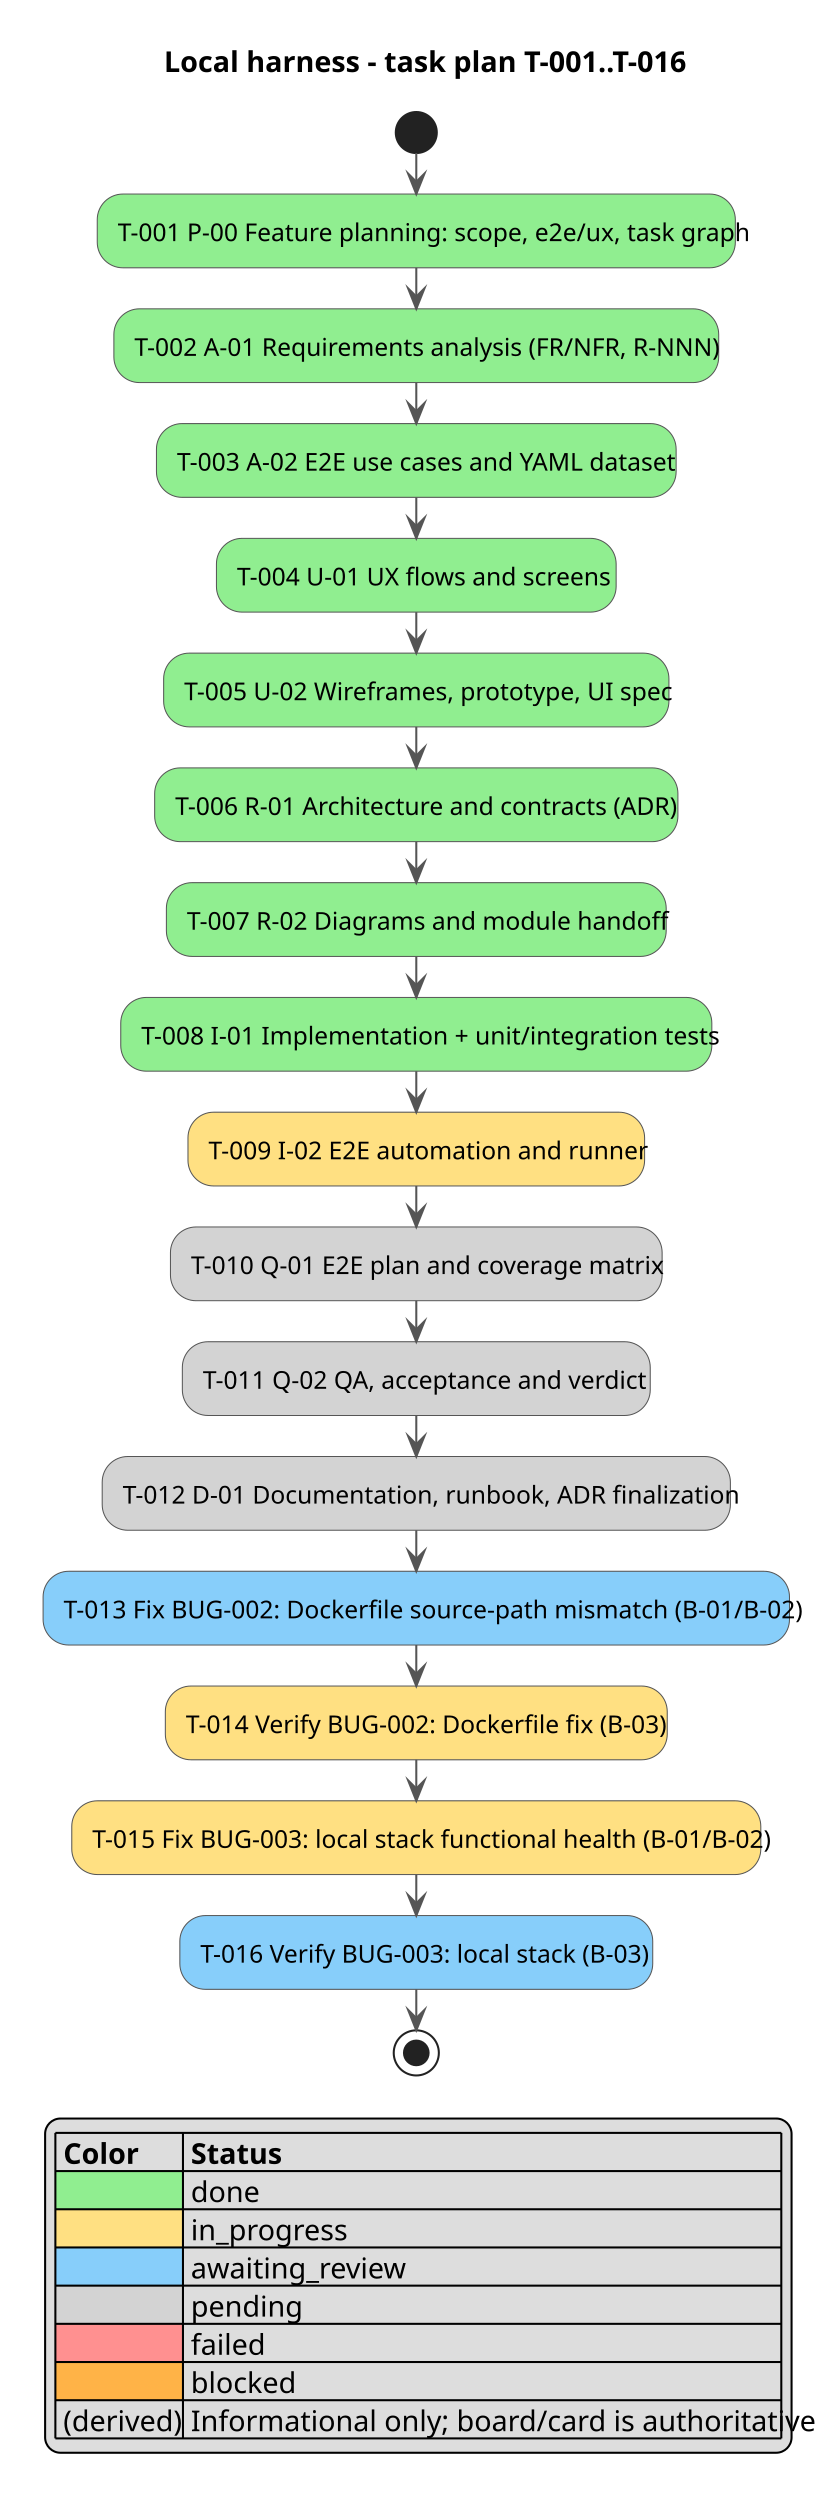
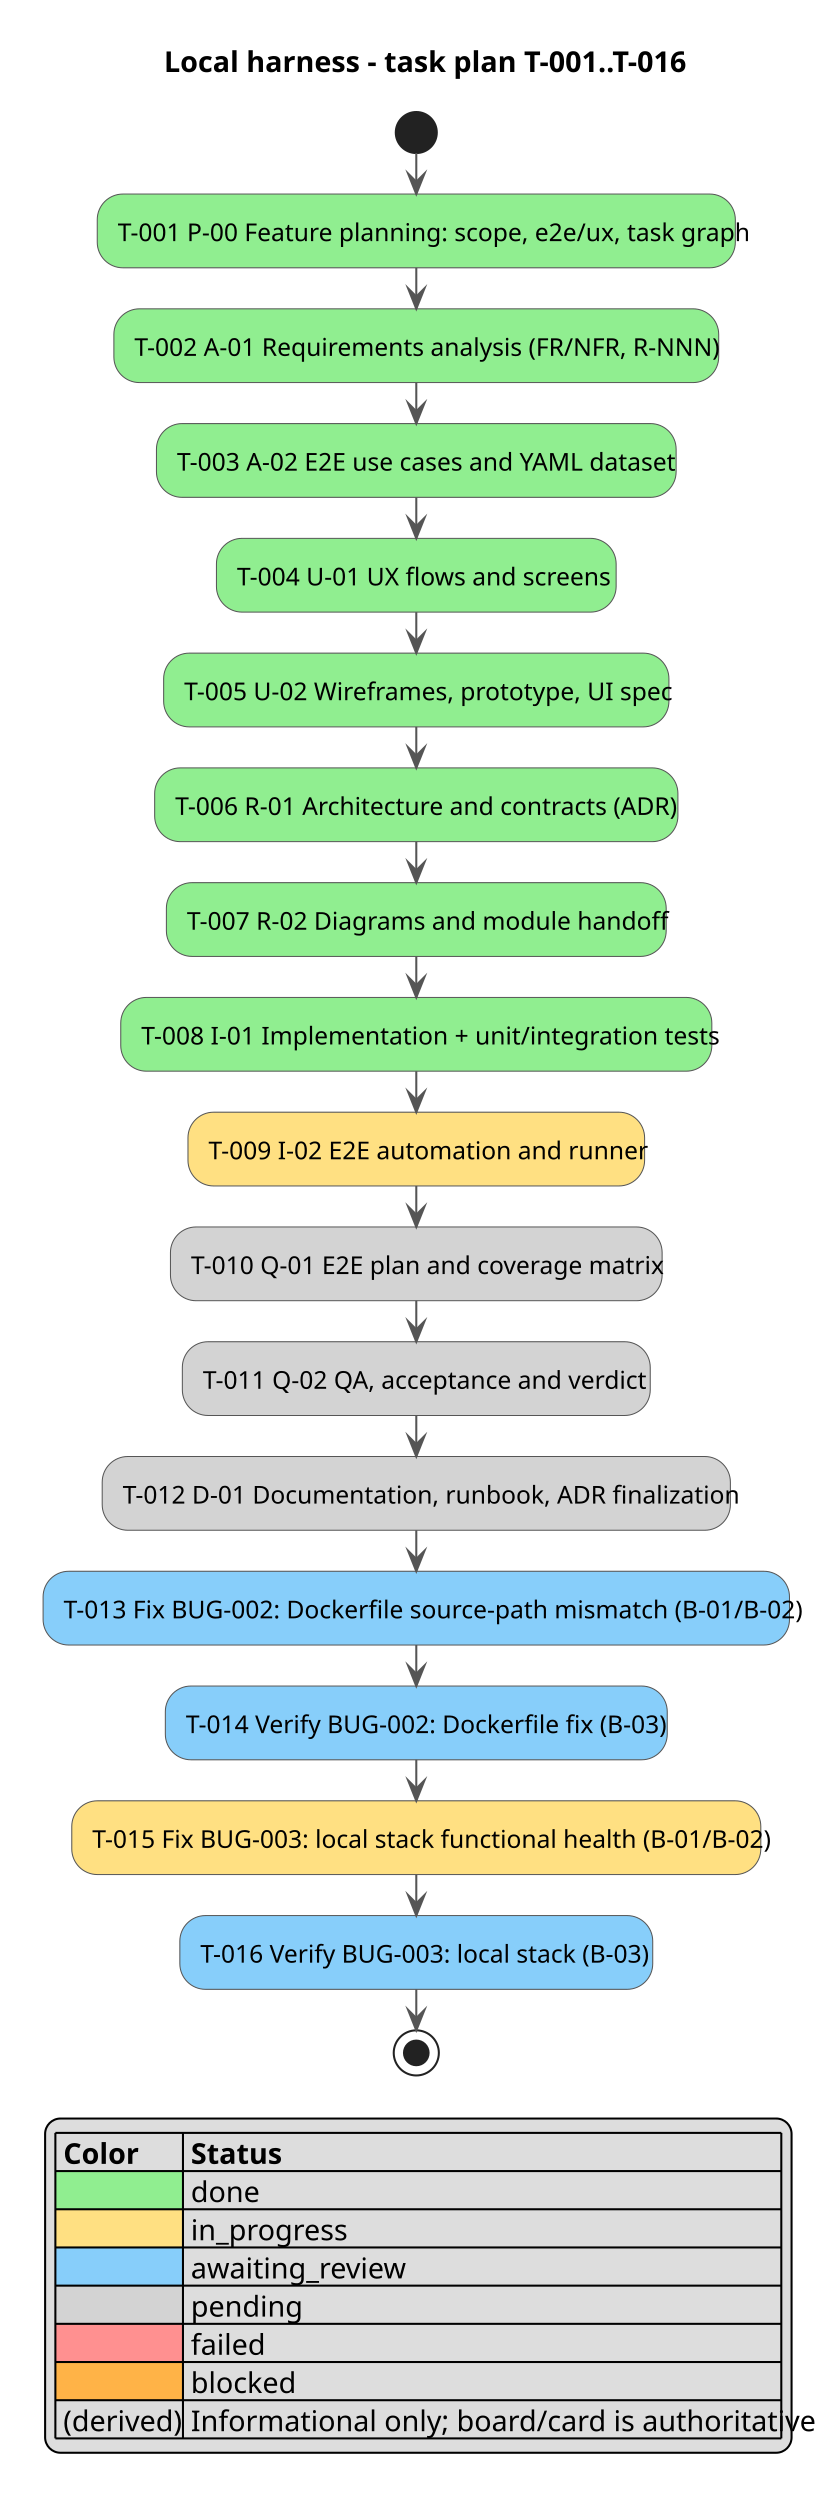
<svg xmlns="http://www.w3.org/2000/svg" version="1.1" data-diagram-type="ACTIVITY" style="width:409px;height:1219px;background:#FFFFFF;" width="409px" height="1219px" viewBox="0 0 409 1219" zoomAndPan="magnify" preserveAspectRatio="none" contentStyleType="text/css">
  <defs />
  <g font-family="sans-serif" lengthAdjust="spacing">
    <g class="title" data-source-line="5">
      <text x="79.944" y="35.107" fill="#000" font-size="14" textLength="248.076" font-weight="700" font-family="Segoe UI">Local harness - task plan T-001..T-016</text>
    </g>
    <ellipse cx="202.982" cy="64.621" rx="10" ry="10" fill="#222" style="stroke:#222;stroke-width:1;" />
    <rect x="47.418" y="94.621" width="311.129" height="35.961" fill="#90EE90" style="stroke:#555;stroke-width:0.5;" rx="12.5" ry="12.5" />
    <text x="57.418" y="117.57" fill="#000" font-size="12" textLength="291.129" font-family="Segoe UI">T-001 P-00 Feature planning: scope, e2e/ux, task graph</text>
    <rect x="55.527" y="150.582" width="294.91" height="35.961" fill="#90EE90" style="stroke:#555;stroke-width:0.5;" rx="12.5" ry="12.5" />
    <text x="65.527" y="173.531" fill="#000" font-size="12" textLength="274.91" font-family="Segoe UI">T-002 A-01 Requirements analysis (FR/NFR, R-NNN)</text>
    <rect x="76.287" y="206.543" width="253.391" height="35.961" fill="#90EE90" style="stroke:#555;stroke-width:0.5;" rx="12.5" ry="12.5" />
    <text x="86.287" y="229.492" fill="#000" font-size="12" textLength="233.391" font-family="Segoe UI">T-003 A-02 E2E use cases and YAML dataset</text>
    <rect x="105.537" y="262.504" width="194.891" height="35.961" fill="#90EE90" style="stroke:#555;stroke-width:0.5;" rx="12.5" ry="12.5" />
    <text x="115.537" y="285.453" fill="#000" font-size="12" textLength="174.891" font-family="Segoe UI">T-004 U-01 UX flows and screens</text>
    <rect x="79.797" y="318.465" width="246.371" height="35.961" fill="#90EE90" style="stroke:#555;stroke-width:0.5;" rx="12.5" ry="12.5" />
    <text x="89.797" y="341.414" fill="#000" font-size="12" textLength="226.371" font-family="Segoe UI">T-005 U-02 Wireframes, prototype, UI spec</text>
    <rect x="75.417" y="374.426" width="255.131" height="35.961" fill="#90EE90" style="stroke:#555;stroke-width:0.5;" rx="12.5" ry="12.5" />
    <text x="85.417" y="397.375" fill="#000" font-size="12" textLength="235.131" font-family="Segoe UI">T-006 R-01 Architecture and contracts (ADR)</text>
    <rect x="81.13" y="430.387" width="243.705" height="35.961" fill="#90EE90" style="stroke:#555;stroke-width:0.5;" rx="12.5" ry="12.5" />
    <text x="91.13" y="453.336" fill="#000" font-size="12" textLength="223.705" font-family="Segoe UI">T-007 R-02 Diagrams and module handoff</text>
    <rect x="58.882" y="486.348" width="288.201" height="35.961" fill="#90EE90" style="stroke:#555;stroke-width:0.5;" rx="12.5" ry="12.5" />
    <text x="68.882" y="509.297" fill="#000" font-size="12" textLength="268.201" font-family="Segoe UI">T-008 I-01 Implementation + unit/integration tests</text>
    <rect x="91.656" y="542.309" width="222.652" height="35.961" fill="#FFE082" style="stroke:#555;stroke-width:0.5;" rx="12.5" ry="12.5" />
    <text x="101.656" y="565.258" fill="#000" font-size="12" textLength="202.652" font-family="Segoe UI">T-009 I-02 E2E automation and runner</text>
    <rect x="83.113" y="598.27" width="239.738" height="35.961" fill="#D3D3D3" style="stroke:#555;stroke-width:0.5;" rx="12.5" ry="12.5" />
    <text x="93.113" y="621.219" fill="#000" font-size="12" textLength="219.738" font-family="Segoe UI">T-010 Q-01 E2E plan and coverage matrix</text>
    <rect x="88.911" y="654.23" width="228.143" height="35.961" fill="#D3D3D3" style="stroke:#555;stroke-width:0.5;" rx="12.5" ry="12.5" />
    <text x="98.911" y="677.18" fill="#000" font-size="12" textLength="208.143" font-family="Segoe UI">T-011 Q-02 QA, acceptance and verdict</text>
    <rect x="49.835" y="710.191" width="306.295" height="35.961" fill="#D3D3D3" style="stroke:#555;stroke-width:0.5;" rx="12.5" ry="12.5" />
    <text x="59.835" y="733.141" fill="#000" font-size="12" textLength="286.295" font-family="Segoe UI">T-012 D-01 Documentation, runbook, ADR finalization</text>
    <rect x="21.013" y="766.152" width="363.939" height="35.961" fill="#87CEFA" style="stroke:#555;stroke-width:0.5;" rx="12.5" ry="12.5" />
    <text x="31.013" y="789.102" fill="#000" font-size="12" textLength="343.939" font-family="Segoe UI">T-013 Fix BUG-002: Dockerfile source-path mismatch (B-01/B-02)</text>
-     <rect x="80.617" y="822.113" width="244.73" height="35.961" fill="#FFE082" style="stroke:#555;stroke-width:0.5;" rx="12.5" ry="12.5" />
+     <rect x="80.617" y="822.113" width="244.73" height="35.961" fill="#87CEFA" style="stroke:#555;stroke-width:0.5;" rx="12.5" ry="12.5" />
    <text x="90.617" y="845.063" fill="#000" font-size="12" textLength="224.73" font-family="Segoe UI">T-014 Verify BUG-002: Dockerfile fix (B-03)</text>
    <rect x="34.996" y="878.074" width="335.973" height="35.961" fill="#FFE082" style="stroke:#555;stroke-width:0.5;" rx="12.5" ry="12.5" />
    <text x="44.996" y="901.023" fill="#000" font-size="12" textLength="315.973" font-family="Segoe UI">T-015 Fix BUG-003: local stack functional health (B-01/B-02)</text>
    <rect x="87.692" y="934.035" width="230.58" height="35.961" fill="#87CEFA" style="stroke:#555;stroke-width:0.5;" rx="12.5" ry="12.5" />
    <text x="97.692" y="956.984" fill="#000" font-size="12" textLength="210.58" font-family="Segoe UI">T-016 Verify BUG-003: local stack (B-03)</text>
    <ellipse cx="202.982" cy="1000.996" rx="11" ry="11" fill="none" style="stroke:#222;stroke-width:1;" />
    <ellipse cx="202.982" cy="1000.996" rx="6" ry="6" fill="#222" style="stroke:#222;stroke-width:1;" />
    <line x1="202.982" y1="74.621" x2="202.982" y2="94.621" style="stroke:#555;stroke-width:1;" />
    <polygon points="198.982,84.621,202.982,94.621,206.982,84.621,202.982,88.621" fill="#555" style="stroke:#555;stroke-width:1;stroke-linejoin:miter;stroke-miterlimit:10;" />
    <line x1="202.982" y1="130.582" x2="202.982" y2="150.582" style="stroke:#555;stroke-width:1;" />
    <polygon points="198.982,140.582,202.982,150.582,206.982,140.582,202.982,144.582" fill="#555" style="stroke:#555;stroke-width:1;stroke-linejoin:miter;stroke-miterlimit:10;" />
    <line x1="202.982" y1="186.543" x2="202.982" y2="206.543" style="stroke:#555;stroke-width:1;" />
    <polygon points="198.982,196.543,202.982,206.543,206.982,196.543,202.982,200.543" fill="#555" style="stroke:#555;stroke-width:1;stroke-linejoin:miter;stroke-miterlimit:10;" />
    <line x1="202.982" y1="242.504" x2="202.982" y2="262.504" style="stroke:#555;stroke-width:1;" />
    <polygon points="198.982,252.504,202.982,262.504,206.982,252.504,202.982,256.504" fill="#555" style="stroke:#555;stroke-width:1;stroke-linejoin:miter;stroke-miterlimit:10;" />
    <line x1="202.982" y1="298.465" x2="202.982" y2="318.465" style="stroke:#555;stroke-width:1;" />
    <polygon points="198.982,308.465,202.982,318.465,206.982,308.465,202.982,312.465" fill="#555" style="stroke:#555;stroke-width:1;stroke-linejoin:miter;stroke-miterlimit:10;" />
    <line x1="202.982" y1="354.426" x2="202.982" y2="374.426" style="stroke:#555;stroke-width:1;" />
    <polygon points="198.982,364.426,202.982,374.426,206.982,364.426,202.982,368.426" fill="#555" style="stroke:#555;stroke-width:1;stroke-linejoin:miter;stroke-miterlimit:10;" />
    <line x1="202.982" y1="410.387" x2="202.982" y2="430.387" style="stroke:#555;stroke-width:1;" />
    <polygon points="198.982,420.387,202.982,430.387,206.982,420.387,202.982,424.387" fill="#555" style="stroke:#555;stroke-width:1;stroke-linejoin:miter;stroke-miterlimit:10;" />
    <line x1="202.982" y1="466.348" x2="202.982" y2="486.348" style="stroke:#555;stroke-width:1;" />
    <polygon points="198.982,476.348,202.982,486.348,206.982,476.348,202.982,480.348" fill="#555" style="stroke:#555;stroke-width:1;stroke-linejoin:miter;stroke-miterlimit:10;" />
    <line x1="202.982" y1="522.309" x2="202.982" y2="542.309" style="stroke:#555;stroke-width:1;" />
    <polygon points="198.982,532.309,202.982,542.309,206.982,532.309,202.982,536.309" fill="#555" style="stroke:#555;stroke-width:1;stroke-linejoin:miter;stroke-miterlimit:10;" />
    <line x1="202.982" y1="578.27" x2="202.982" y2="598.27" style="stroke:#555;stroke-width:1;" />
    <polygon points="198.982,588.27,202.982,598.27,206.982,588.27,202.982,592.27" fill="#555" style="stroke:#555;stroke-width:1;stroke-linejoin:miter;stroke-miterlimit:10;" />
    <line x1="202.982" y1="634.23" x2="202.982" y2="654.23" style="stroke:#555;stroke-width:1;" />
    <polygon points="198.982,644.23,202.982,654.23,206.982,644.23,202.982,648.23" fill="#555" style="stroke:#555;stroke-width:1;stroke-linejoin:miter;stroke-miterlimit:10;" />
    <line x1="202.982" y1="690.191" x2="202.982" y2="710.191" style="stroke:#555;stroke-width:1;" />
    <polygon points="198.982,700.191,202.982,710.191,206.982,700.191,202.982,704.191" fill="#555" style="stroke:#555;stroke-width:1;stroke-linejoin:miter;stroke-miterlimit:10;" />
    <line x1="202.982" y1="746.152" x2="202.982" y2="766.152" style="stroke:#555;stroke-width:1;" />
    <polygon points="198.982,756.152,202.982,766.152,206.982,756.152,202.982,760.152" fill="#555" style="stroke:#555;stroke-width:1;stroke-linejoin:miter;stroke-miterlimit:10;" />
    <line x1="202.982" y1="802.113" x2="202.982" y2="822.113" style="stroke:#555;stroke-width:1;" />
    <polygon points="198.982,812.113,202.982,822.113,206.982,812.113,202.982,816.113" fill="#555" style="stroke:#555;stroke-width:1;stroke-linejoin:miter;stroke-miterlimit:10;" />
    <line x1="202.982" y1="858.074" x2="202.982" y2="878.074" style="stroke:#555;stroke-width:1;" />
    <polygon points="198.982,868.074,202.982,878.074,206.982,868.074,202.982,872.074" fill="#555" style="stroke:#555;stroke-width:1;stroke-linejoin:miter;stroke-miterlimit:10;" />
    <line x1="202.982" y1="914.035" x2="202.982" y2="934.035" style="stroke:#555;stroke-width:1;" />
    <polygon points="198.982,924.035,202.982,934.035,206.982,924.035,202.982,928.035" fill="#555" style="stroke:#555;stroke-width:1;stroke-linejoin:miter;stroke-miterlimit:10;" />
    <line x1="202.982" y1="969.996" x2="202.982" y2="989.996" style="stroke:#555;stroke-width:1;" />
    <polygon points="198.982,979.996,202.982,989.996,206.982,979.996,202.982,983.996" fill="#555" style="stroke:#555;stroke-width:1;stroke-linejoin:miter;stroke-miterlimit:10;" />
    <g class="legend" data-source-line="26">
      <rect x="22" y="1032.996" width="363.965" height="162.969" fill="#DDD" style="stroke:#000;stroke-width:1;" rx="7.5" ry="7.5" />
      <text x="30.862" y="1055.104" fill="#000" font-size="14" textLength="35.403" font-weight="700" font-family="Segoe UI">Color</text>
      <text x="93.076" y="1055.104" fill="#000" font-size="14" textLength="40.906" font-weight="700" font-family="Segoe UI">Status</text>
      <rect x="27" y="1058.617" width="62.214" height="18.621" fill="#90EE90" style="stroke:none;" />
      <text x="27" y="1073.725" fill="#000" font-size="14" font-family="Segoe UI"> </text>
      <text x="93.049" y="1073.725" fill="#000" font-size="14" textLength="31.691" font-family="Segoe UI">done</text>
      <rect x="27" y="1077.238" width="62.214" height="18.621" fill="#FFE082" style="stroke:none;" />
      <text x="27" y="1092.346" fill="#000" font-size="14" font-family="Segoe UI"> </text>
      <text x="93.049" y="1092.346" fill="#000" font-size="14" textLength="70.738" font-family="Segoe UI">in_progress</text>
      <rect x="27" y="1095.859" width="62.214" height="18.621" fill="#87CEFA" style="stroke:none;" />
      <text x="27" y="1110.967" fill="#000" font-size="14" font-family="Segoe UI"> </text>
      <text x="93.049" y="1110.967" fill="#000" font-size="14" textLength="97.59" font-family="Segoe UI">awaiting_review</text>
      <rect x="27" y="1114.48" width="62.214" height="18.621" fill="#D3D3D3" style="stroke:none;" />
      <text x="27" y="1129.588" fill="#000" font-size="14" font-family="Segoe UI"> </text>
      <text x="93.049" y="1129.588" fill="#000" font-size="14" textLength="51.276" font-family="Segoe UI">pending</text>
      <rect x="27" y="1133.102" width="62.214" height="18.621" fill="#FF9090" style="stroke:none;" />
      <text x="27" y="1148.209" fill="#000" font-size="14" font-family="Segoe UI"> </text>
      <text x="93.049" y="1148.209" fill="#000" font-size="14" textLength="33.852" font-family="Segoe UI">failed</text>
      <rect x="27" y="1151.723" width="62.214" height="18.621" fill="#FFB347" style="stroke:none;" />
      <text x="27" y="1166.83" fill="#000" font-size="14" font-family="Segoe UI"> </text>
      <text x="93.049" y="1166.83" fill="#000" font-size="14" textLength="48.815" font-family="Segoe UI">blocked</text>
      <text x="30.835" y="1185.451" fill="#000" font-size="14" textLength="54.544" font-family="Segoe UI">(derived)</text>
      <text x="93.049" y="1185.451" fill="#000" font-size="14" textLength="284.081" font-family="Segoe UI">Informational only; board/card is authoritative</text>
      <line x1="27" y1="1039.996" x2="380.965" y2="1039.996" style="stroke:#000;stroke-width:1;" />
      <line x1="27" y1="1058.617" x2="380.965" y2="1058.617" style="stroke:#000;stroke-width:1;" />
      <line x1="27" y1="1077.238" x2="380.965" y2="1077.238" style="stroke:#000;stroke-width:1;" />
      <line x1="27" y1="1095.859" x2="380.965" y2="1095.859" style="stroke:#000;stroke-width:1;" />
      <line x1="27" y1="1114.48" x2="380.965" y2="1114.48" style="stroke:#000;stroke-width:1;" />
      <line x1="27" y1="1133.102" x2="380.965" y2="1133.102" style="stroke:#000;stroke-width:1;" />
      <line x1="27" y1="1151.723" x2="380.965" y2="1151.723" style="stroke:#000;stroke-width:1;" />
      <line x1="27" y1="1170.344" x2="380.965" y2="1170.344" style="stroke:#000;stroke-width:1;" />
      <line x1="27" y1="1188.965" x2="380.965" y2="1188.965" style="stroke:#000;stroke-width:1;" />
      <line x1="27" y1="1039.996" x2="27" y2="1188.965" style="stroke:#000;stroke-width:1;" />
      <line x1="89.214" y1="1039.996" x2="89.214" y2="1188.965" style="stroke:#000;stroke-width:1;" />
      <line x1="380.965" y1="1039.996" x2="380.965" y2="1188.965" style="stroke:#000;stroke-width:1;" />
    </g>
  </g>
</svg>
